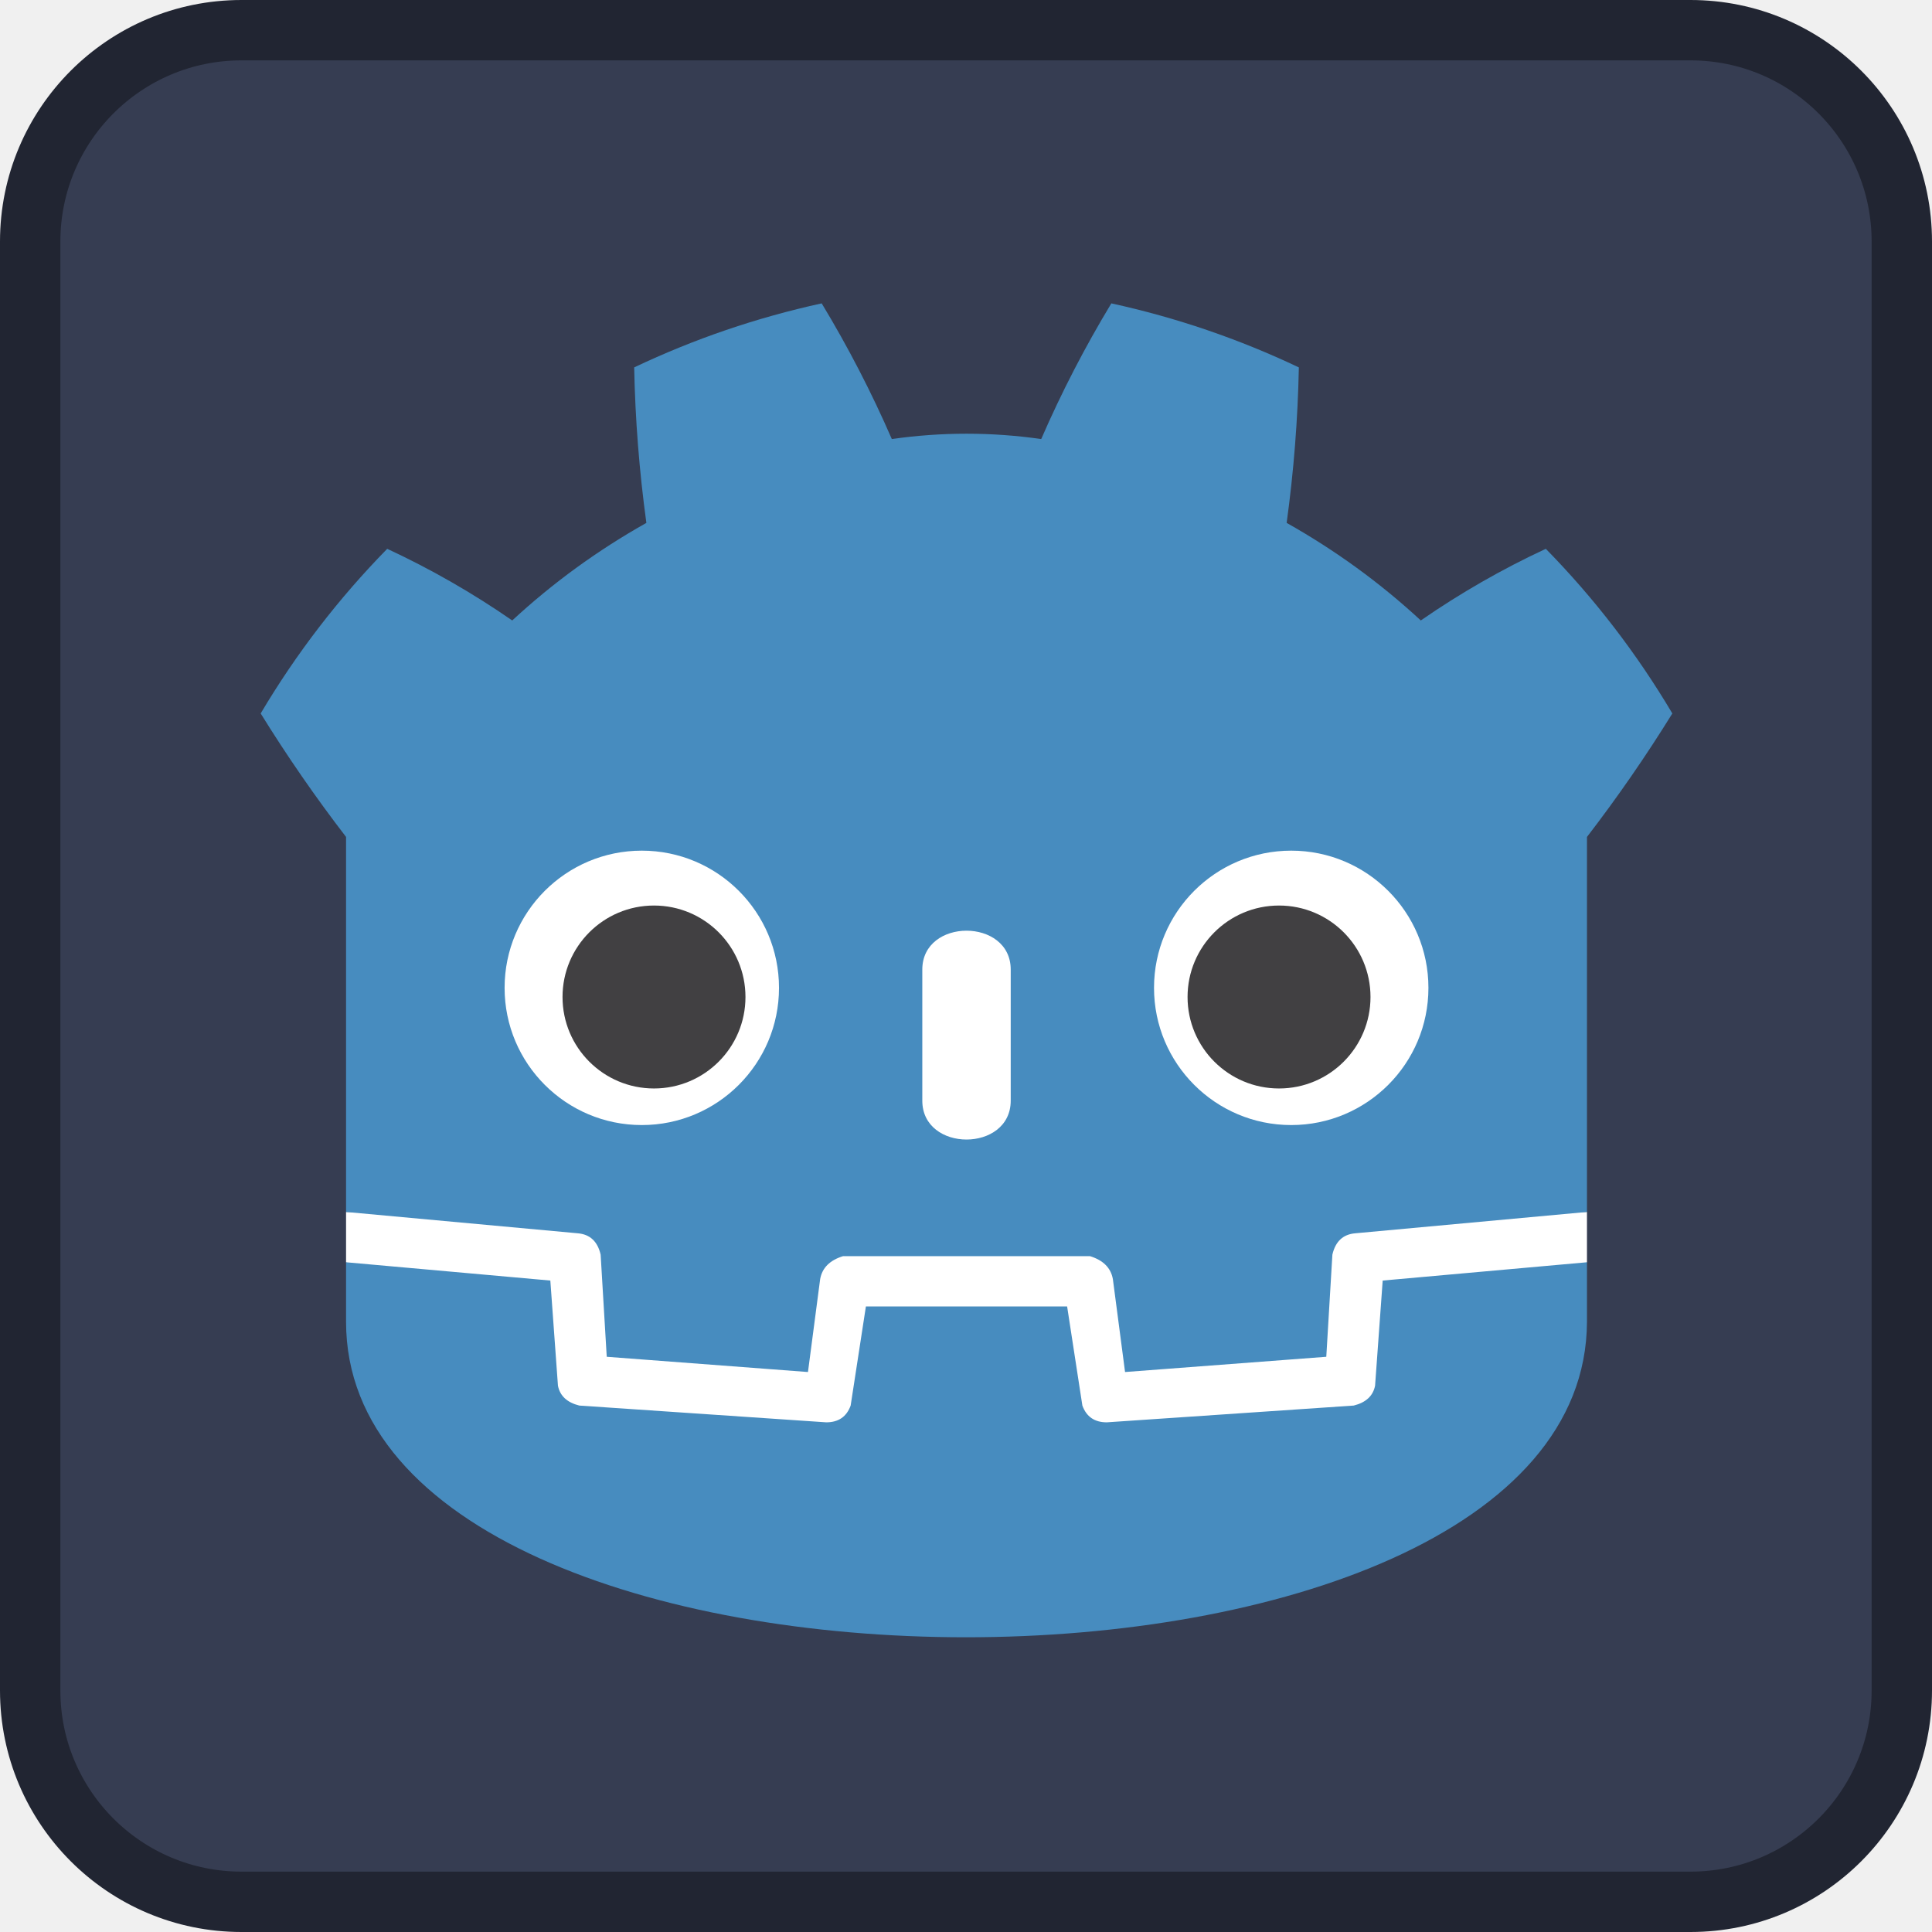
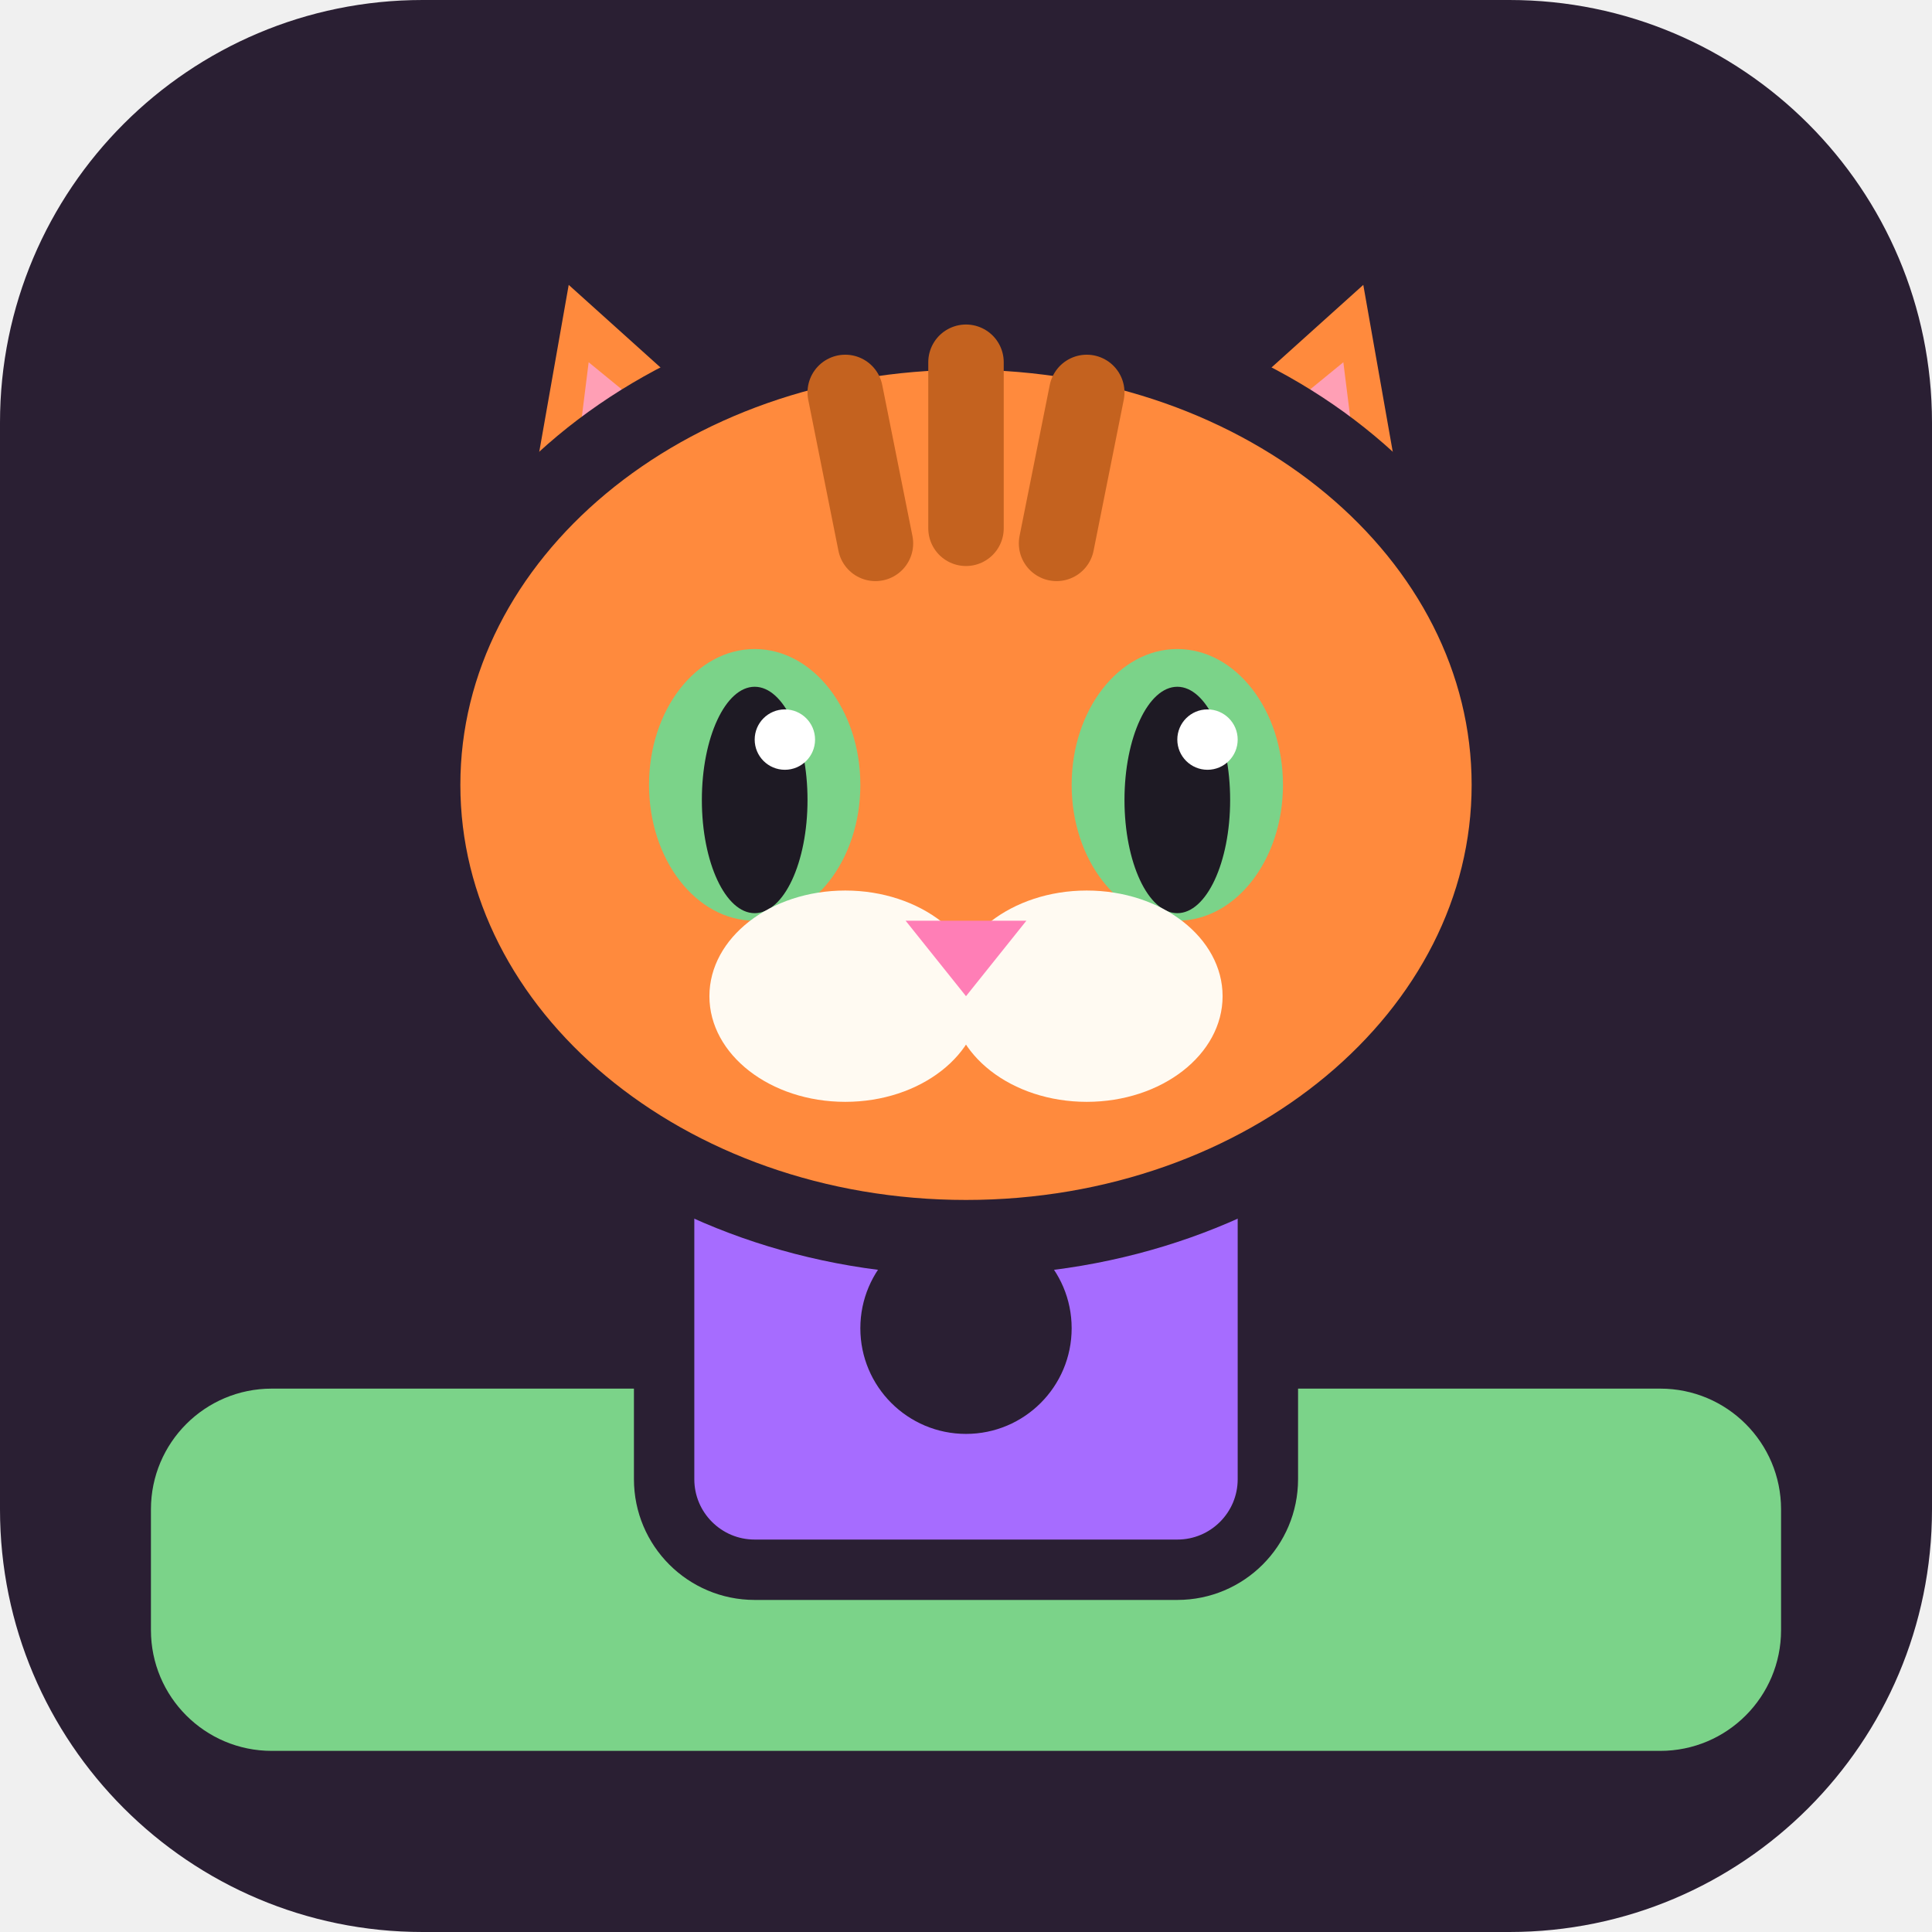
- <svg xmlns="http://www.w3.org/2000/svg" width="128" height="128">
-   <rect width="124" height="124" x="2" y="2" fill="#363d52" stroke="#212532" stroke-width="4" rx="14" />
-   <g fill="#fff" transform="translate(12.322 12.322)scale(.101)">
-     <path d="M105 673v33q407 354 814 0v-33z" />
-     <path fill="#478cbf" d="m105 673 152 14q12 1 15 14l4 67 132 10 8-61q2-11 15-15h162q13 4 15 15l8 61 132-10 4-67q3-13 15-14l152-14V427q30-39 56-81-35-59-83-108-43 20-82 47-40-37-88-64 7-51 8-102-59-28-123-42-26 43-46 89-49-7-98 0-20-46-46-89-64 14-123 42 1 51 8 102-48 27-88 64-39-27-82-47-48 49-83 108 26 42 56 81zm0 33v39c0 276 813 276 814 0v-39l-134 12-5 69q-2 10-14 13l-162 11q-12 0-16-11l-10-65H446l-10 65q-4 11-16 11l-162-11q-12-3-14-13l-5-69z" />
-     <path d="M483 600c0 34 58 34 58 0v-86c0-34-58-34-58 0z" />
-     <circle cx="725" cy="526" r="90" />
-     <circle cx="299" cy="526" r="90" />
-   </g>
-   <g fill="#414042" transform="translate(12.322 12.322)scale(.101)">
-     <circle cx="307" cy="532" r="60" />
-     <circle cx="717" cy="532" r="60" />
-   </g>
+ <svg xmlns="http://www.w3.org/2000/svg" width="128" height="128" viewBox="0 0 128 128">
+   <rect width="128" height="128" rx="28" fill="#2a1f33" />
+   <rect x="10" y="92" width="108" height="24" rx="8" fill="#7bd389" />
+   <rect x="44" y="70" width="40" height="34" rx="6" fill="#a66cff" stroke="#2a1f33" stroke-width="4" />
+   <circle cx="64" cy="88" r="7" fill="#2a1f33" />
+   <path d="M30 48 L36 14 L56 32 Z" fill="#ff8a3d" stroke="#2a1f33" stroke-width="5" stroke-linejoin="round" />
+   <path d="M98 48 L92 14 L72 32 Z" fill="#ff8a3d" stroke="#2a1f33" stroke-width="5" stroke-linejoin="round" />
+   <path d="M37 40 L39 24 L50 33 Z" fill="#ff9fb5" />
+   <path d="M91 40 L89 24 L78 33 Z" fill="#ff9fb5" />
+   <ellipse cx="64" cy="52" rx="36" ry="30" fill="#ff8a3d" stroke="#2a1f33" stroke-width="5" />
+   <path d="M56 26 L58 36 M64 24 L64 35 M72 26 L70 36" stroke="#c4621f" stroke-width="5" stroke-linecap="round" />
+   <ellipse cx="50" cy="52" rx="7" ry="9" fill="#7bd389" />
+   <ellipse cx="78" cy="52" rx="7" ry="9" fill="#7bd389" />
+   <ellipse cx="50" cy="53" rx="3.5" ry="7.5" fill="#1e1a24" />
+   <ellipse cx="78" cy="53" rx="3.5" ry="7.5" fill="#1e1a24" />
+   <circle cx="52" cy="49" r="2" fill="#fff" />
+   <circle cx="80" cy="49" r="2" fill="#fff" />
+   <ellipse cx="56" cy="66" rx="9" ry="7" fill="#fffaf2" />
+   <ellipse cx="72" cy="66" rx="9" ry="7" fill="#fffaf2" />
+   <path d="M60 61 L68 61 L64 66 Z" fill="#ff7eb6" />
</svg>
